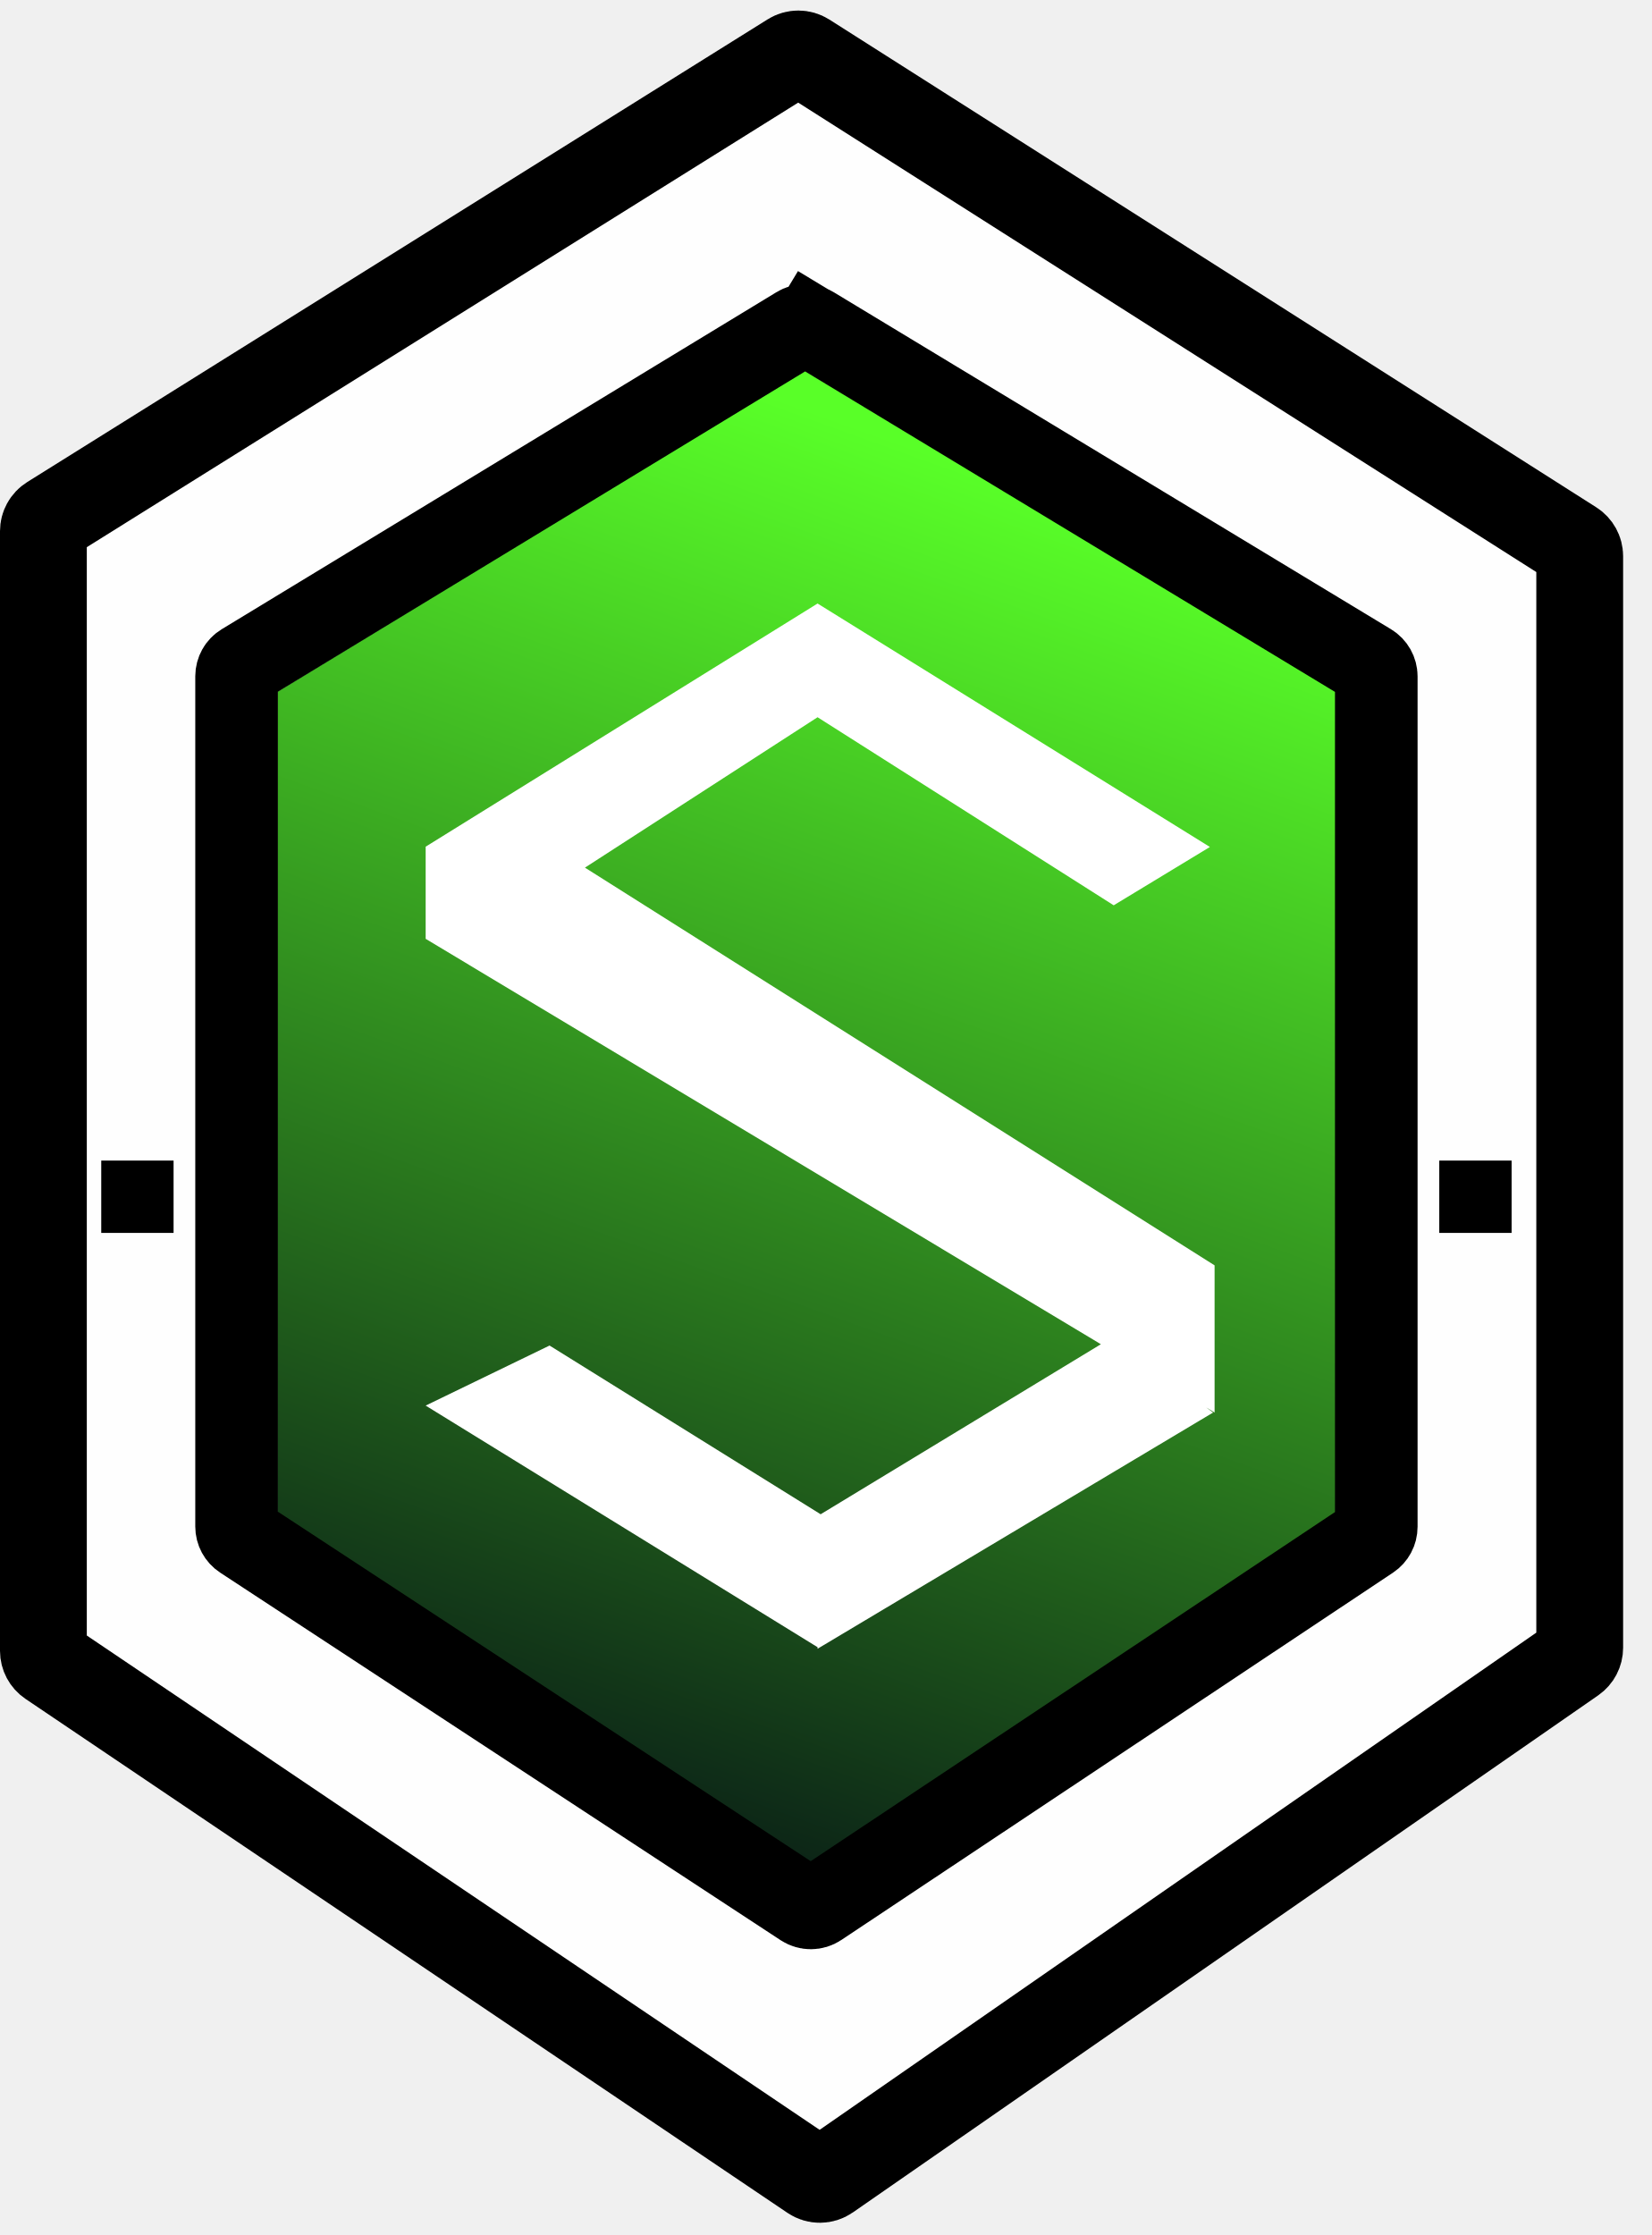
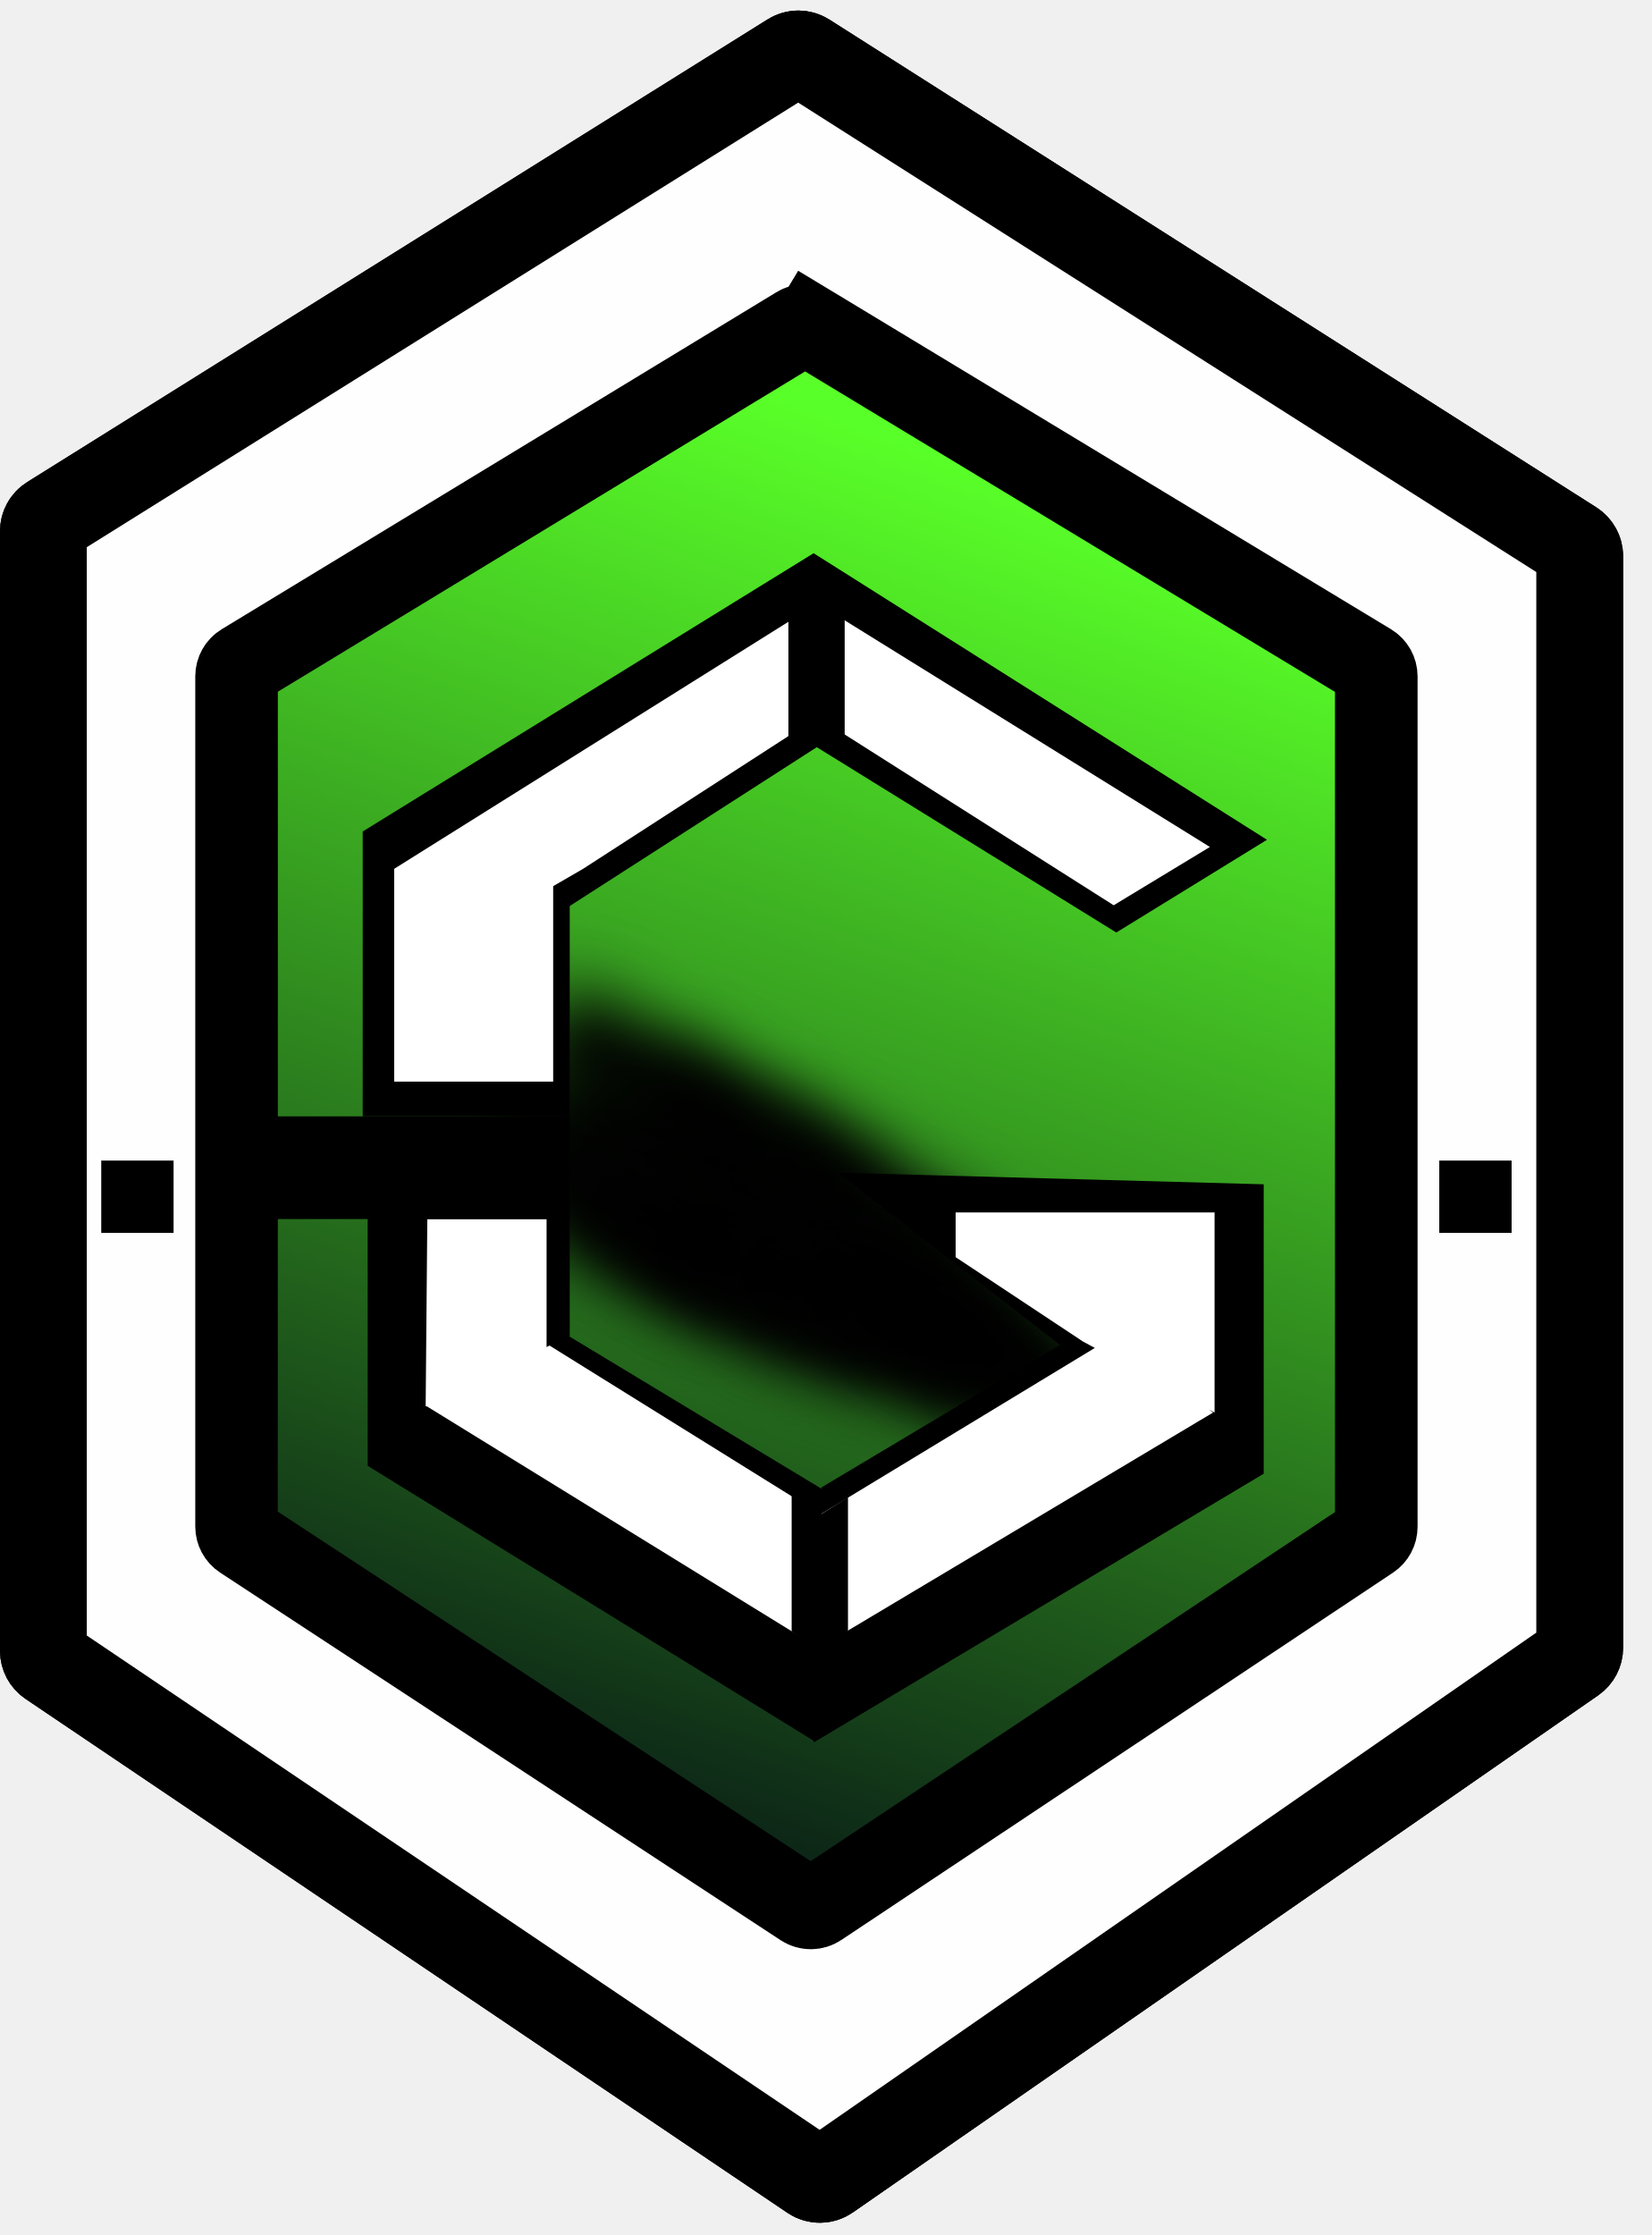
<svg xmlns="http://www.w3.org/2000/svg" width="51" height="69" viewBox="0 0 51 69" fill="none">
  <path d="M2.154 16.171L24.994 2.479L48.072 16.171V51.22L25.312 66.084L2.154 51.142V16.171Z" fill="#FEFEFE" />
-   <path d="M8.56 21.357L24.83 11.436L41.269 21.357V46.753L25.056 57.524L8.56 46.697V21.357Z" fill="url(#paint0_linear_38_2)" />
+   <path d="M8.56 21.357L24.829 11.436L41.269 21.357V46.753L25.056 57.524L8.56 46.697V21.357Z" fill="url(#paint0_linear_91_930)" />
  <path d="M24.412 1.733C24.557 1.642 24.743 1.643 24.888 1.735L48.566 16.793C48.695 16.875 48.773 17.018 48.773 17.17V50.871C48.773 51.017 48.701 51.154 48.581 51.238L25.567 67.203C25.416 67.308 25.215 67.309 25.063 67.206L1.537 51.338C1.414 51.255 1.34 51.116 1.34 50.968V16.398C1.34 16.244 1.419 16.101 1.55 16.019L24.412 1.733Z" stroke="black" stroke-width="2.68" />
-   <path d="M24.635 10.11C24.77 10.027 24.94 10.027 25.076 10.109L25.729 9.028L25.076 10.109L42.287 20.517C42.414 20.594 42.492 20.732 42.492 20.881V47.136C42.492 47.278 42.421 47.411 42.303 47.49L25.269 58.831C25.128 58.925 24.943 58.926 24.801 58.833L7.496 47.484C7.376 47.405 7.304 47.272 7.304 47.128V20.878C7.304 20.73 7.381 20.592 7.508 20.515L24.635 10.11Z" stroke="black" stroke-width="2.55" />
+   <path d="M24.635 10.11C24.77 10.027 24.94 10.027 25.076 10.109L25.735 9.018L25.076 10.109L42.287 20.517C42.415 20.594 42.492 20.732 42.492 20.881V47.136C42.492 47.278 42.421 47.411 42.303 47.49L25.269 58.831C25.128 58.925 24.943 58.926 24.801 58.833L7.496 47.484C7.376 47.405 7.304 47.272 7.304 47.128V20.878C7.304 20.73 7.382 20.592 7.508 20.515L24.635 10.11Z" stroke="black" stroke-width="2.55" />
  <rect x="3.126" y="35.83" width="2.233" height="2.233" fill="black" />
  <rect x="44.437" y="35.83" width="2.233" height="2.233" fill="black" />
-   <path fill-rule="evenodd" clip-rule="evenodd" d="M25.242 18.632V22.143L18.06 26.786L37.5 39.065V43.608L37.239 43.451L37.455 43.608L25.242 50.901V50.853L13.142 43.394L16.967 41.54L25.337 46.749L33.989 41.5L13.142 28.984V26.778H13.142V26.139L25.242 18.632ZM25.242 18.632V22.143L34.385 27.949L37.355 26.148L25.242 18.632Z" fill="white" />
+   <path fill-rule="evenodd" clip-rule="evenodd" d="M25.12 17.079L25.12 17.081L25.12 17.079L11.198 25.67V34.465H17.59V27.971L25.218 23.068L34.465 28.789L39.118 25.926L25.12 17.079ZM25.362 45.96L17.59 41.267V37.329H11.352V45.254L25.122 53.742L25.12 53.795L39.016 45.498V36.562L25.874 36.204L32.726 41.522L25.363 45.92L25.362 45.96Z" fill="black" />
+   <g filter="url(#filter0_f_91_930)">
+     <path d="M24.734 36.32L31.272 40.225L30.901 43.042L23.303 39.034L24.734 36.32Z" fill="black" />
+   </g>
+   <g filter="url(#filter1_f_91_930)">
+     <path d="M21.067 34.465L27.605 38.37L27.234 41.187L19.636 37.179L21.067 34.465Z" fill="black" />
+   </g>
+   <g filter="url(#filter2_f_91_930)">
+     <path d="M18 32.42L24.537 36.325L24.167 39.142L16.569 35.134L18 32.42Z" fill="black" />
+   </g>
+   <g filter="url(#filter3_f_91_930)">
+     <path d="M16.568 33.238L23.106 37.143L22.735 39.96L15.137 35.952L16.568 33.238Z" fill="black" />
+   </g>
+   <g filter="url(#filter4_f_91_930)">
+     <path d="M16.466 34.261L23.003 38.166L22.633 40.983L15.034 36.974L16.466 34.261Z" fill="black" />
+   </g>
+   <g filter="url(#filter5_f_91_930)">
+     <path d="M18.818 35.488L25.356 39.393L24.985 42.21L17.387 38.202L18.818 35.488Z" fill="black" />
+   </g>
+   <g filter="url(#filter6_f_91_930)">
+     <path d="M20.966 36.408L27.503 40.313L27.133 43.13L19.534 39.122L20.966 36.408Z" fill="black" />
+   </g>
+   <g filter="url(#filter7_f_91_930)">
+     <path d="M23.625 37.227L30.162 41.131L29.792 43.949L22.194 39.94L23.625 37.227Z" fill="black" />
+   </g>
+   <g filter="url(#filter8_f_91_930)">
+     <path d="M25.567 37.636L32.105 41.541L31.734 44.358L24.136 40.349L25.567 37.636Z" fill="black" />
+   </g>
+   <g filter="url(#filter9_f_91_930)">
+     <path d="M27.511 38.045L34.048 41.95L33.678 44.767L26.079 40.759L27.511 38.045Z" fill="black" />
+   </g>
+   <g filter="url(#filter10_f_91_930)">
+     <path d="M26.692 37.636L33.23 41.541L32.859 44.358L25.261 40.349L26.692 37.636Z" fill="black" />
+   </g>
+   <g filter="url(#filter11_f_91_930)">
+     <path d="M24.034 33.852L30.571 37.757L30.201 40.574L22.603 36.566L24.034 33.852Z" fill="black" />
+   </g>
+   <g filter="url(#filter12_f_91_930)">
+     <path d="M20.557 32.113L27.094 36.018L26.724 38.835L19.125 34.827L20.557 32.113Z" fill="black" />
+   </g>
+   <g filter="url(#filter13_f_91_930)">
+     <path d="M17.591 30.272L24.128 34.177L23.758 36.994L16.159 32.986L17.591 30.272Z" fill="black" />
+   </g>
+   <path fill-rule="evenodd" clip-rule="evenodd" d="M25.242 18.632V22.143L34.384 27.948L37.355 26.148L25.242 18.632ZM25.242 18.632V22.143L18.002 26.823L17.079 27.358V33.392H12.17V26.823L25.242 18.632ZM25.242 50.853L13.141 43.394L16.967 41.541L25.336 46.749L33.802 41.614L33.442 41.42L29.505 38.812V37.431H37.499V39.065V43.608L37.324 43.514L37.455 43.608L25.242 50.9V50.853Z" fill="white" />
+   <path d="M2.154 16.171L24.994 2.479L48.072 16.171V51.22L25.312 66.084L2.154 51.142V16.171Z" fill="#FEFEFE" />
+   <path d="M8.56 21.357L24.829 11.436L41.269 21.357V46.753L25.056 57.524L8.56 46.697V21.357Z" fill="url(#paint1_linear_91_930)" />
+   <path d="M24.412 1.733C24.557 1.642 24.743 1.643 24.888 1.735L48.566 16.793C48.695 16.875 48.773 17.018 48.773 17.17V50.871C48.773 51.017 48.701 51.154 48.581 51.238L25.567 67.203C25.416 67.308 25.215 67.309 25.063 67.206L1.537 51.338C1.414 51.255 1.34 51.116 1.34 50.968V16.398C1.34 16.244 1.419 16.101 1.55 16.019L24.412 1.733Z" stroke="black" stroke-width="2.68" />
+   <path d="M24.635 10.11C24.77 10.027 24.94 10.027 25.076 10.109L25.735 9.018L25.076 10.109L42.287 20.517C42.415 20.594 42.492 20.732 42.492 20.881V47.136C42.492 47.278 42.421 47.411 42.303 47.49L25.269 58.831C25.128 58.925 24.943 58.926 24.801 58.833L7.496 47.484C7.376 47.405 7.304 47.272 7.304 47.128V20.878C7.304 20.73 7.382 20.592 7.508 20.515L24.635 10.11Z" stroke="black" stroke-width="2.55" />
+   <rect x="3.126" y="35.83" width="2.233" height="2.233" fill="black" />
+   <rect x="44.437" y="35.83" width="2.233" height="2.233" fill="black" />
+   <path fill-rule="evenodd" clip-rule="evenodd" d="M25.12 17.079L25.12 17.081L25.12 17.079L11.198 25.67V34.465H17.59V27.971L25.218 23.068L34.465 28.789L39.118 25.926L25.12 17.079ZM25.362 45.96L17.59 41.267V37.329H11.352V45.254L25.122 53.742L25.12 53.795L39.016 45.498V36.562L25.874 36.204L32.726 41.522L25.363 45.92L25.362 45.96Z" fill="black" />
+   <g filter="url(#filter14_f_91_930)">
+     <path d="M24.734 36.32L31.272 40.225L30.901 43.042L23.303 39.034L24.734 36.32Z" fill="black" />
+   </g>
+   <g filter="url(#filter15_f_91_930)">
+     <path d="M21.067 34.465L27.605 38.37L27.234 41.187L19.636 37.179L21.067 34.465Z" fill="black" />
+   </g>
+   <g filter="url(#filter16_f_91_930)">
+     <path d="M18 32.42L24.537 36.325L24.167 39.142L16.569 35.134L18 32.42Z" fill="black" />
+   </g>
+   <g filter="url(#filter17_f_91_930)">
+     <path d="M16.568 33.238L23.106 37.143L22.735 39.96L15.137 35.952L16.568 33.238Z" fill="black" />
+   </g>
+   <g filter="url(#filter18_f_91_930)">
+     <path d="M16.466 34.261L23.003 38.166L22.633 40.983L15.034 36.974L16.466 34.261Z" fill="black" />
+   </g>
+   <g filter="url(#filter19_f_91_930)">
+     <path d="M18.818 35.488L25.356 39.393L24.985 42.21L17.387 38.202L18.818 35.488Z" fill="black" />
+   </g>
+   <g filter="url(#filter20_f_91_930)">
+     <path d="M20.966 36.408L27.503 40.313L27.133 43.13L19.534 39.122L20.966 36.408Z" fill="black" />
+   </g>
+   <g filter="url(#filter21_f_91_930)">
+     <path d="M23.625 37.227L30.162 41.131L29.792 43.949L22.194 39.94L23.625 37.227Z" fill="black" />
+   </g>
+   <g filter="url(#filter22_f_91_930)">
+     <path d="M25.567 37.636L32.105 41.541L31.734 44.358L24.136 40.349L25.567 37.636Z" fill="black" />
+   </g>
+   <g filter="url(#filter23_f_91_930)">
+     <path d="M27.511 38.045L34.048 41.95L33.678 44.767L26.079 40.759L27.511 38.045Z" fill="black" />
+   </g>
+   <g filter="url(#filter24_f_91_930)">
+     <path d="M26.692 37.636L33.23 41.541L32.859 44.358L25.261 40.349L26.692 37.636Z" fill="black" />
+   </g>
+   <g filter="url(#filter25_f_91_930)">
+     <path d="M24.034 33.852L30.571 37.757L30.201 40.574L22.603 36.566L24.034 33.852Z" fill="black" />
+   </g>
+   <g filter="url(#filter26_f_91_930)">
+     <path d="M20.557 32.113L27.094 36.018L26.724 38.835L19.125 34.827L20.557 32.113Z" fill="black" />
+   </g>
+   <g filter="url(#filter27_f_91_930)">
+     <path d="M17.591 30.272L24.128 34.177L23.758 36.994L16.159 32.986L17.591 30.272Z" fill="black" />
+   </g>
+   <path fill-rule="evenodd" clip-rule="evenodd" d="M25.242 18.632V22.143L34.384 27.948L37.355 26.148L25.242 18.632ZM25.242 18.632V22.143L18.002 26.823L17.079 27.358V33.392H12.17V26.823L25.242 18.632ZM25.242 50.853L13.141 43.394L16.967 41.541L25.336 46.749L33.802 41.614L33.442 41.42L29.505 38.812V37.431H37.499V39.065V43.608L37.324 43.514L37.455 43.608L25.242 50.9V50.853Z" fill="white" />
+   <path d="M13.193 37.636H16.875V43.363L13.142 43.414L13.193 37.636Z" fill="white" />
+   <rect x="7.057" y="34.465" width="10.534" height="3.17" fill="black" />
+   <path d="M24.442 46.175L25.363 46.738L26.181 46.226V50.368L25.261 50.931L24.442 50.368V46.175Z" fill="black" />
+   <path d="M24.341 23.267L25.261 22.704L26.079 23.215V19.073L25.159 18.511L24.341 19.073V23.267Z" fill="black" />
  <defs>
-     <linearGradient id="paint0_linear_38_2" x1="31.576" y1="15.008" x2="17.233" y2="54.803" gradientUnits="userSpaceOnUse">
+     <filter id="filter0_f_91_930" x="21.257" y="34.275" width="12.06" height="10.813" filterUnits="userSpaceOnUse" color-interpolation-filters="sRGB">
+       <feFlood flood-opacity="0" result="BackgroundImageFix" />
+       <feBlend mode="normal" in="SourceGraphic" in2="BackgroundImageFix" result="shape" />
+       <feGaussianBlur stdDeviation="1.023" result="effect1_foregroundBlur_91_930" />
+     </filter>
+     <filter id="filter1_f_91_930" x="17.59" y="32.42" width="12.06" height="10.813" filterUnits="userSpaceOnUse" color-interpolation-filters="sRGB">
+       <feFlood flood-opacity="0" result="BackgroundImageFix" />
+       <feBlend mode="normal" in="SourceGraphic" in2="BackgroundImageFix" result="shape" />
+       <feGaussianBlur stdDeviation="1.023" result="effect1_foregroundBlur_91_930" />
+     </filter>
+     <filter id="filter2_f_91_930" x="14.523" y="30.375" width="12.06" height="10.813" filterUnits="userSpaceOnUse" color-interpolation-filters="sRGB">
+       <feFlood flood-opacity="0" result="BackgroundImageFix" />
+       <feBlend mode="normal" in="SourceGraphic" in2="BackgroundImageFix" result="shape" />
+       <feGaussianBlur stdDeviation="1.023" result="effect1_foregroundBlur_91_930" />
+     </filter>
+     <filter id="filter3_f_91_930" x="13.091" y="31.193" width="12.06" height="10.813" filterUnits="userSpaceOnUse" color-interpolation-filters="sRGB">
+       <feFlood flood-opacity="0" result="BackgroundImageFix" />
+       <feBlend mode="normal" in="SourceGraphic" in2="BackgroundImageFix" result="shape" />
+       <feGaussianBlur stdDeviation="1.023" result="effect1_foregroundBlur_91_930" />
+     </filter>
+     <filter id="filter4_f_91_930" x="12.989" y="32.215" width="12.06" height="10.813" filterUnits="userSpaceOnUse" color-interpolation-filters="sRGB">
+       <feFlood flood-opacity="0" result="BackgroundImageFix" />
+       <feBlend mode="normal" in="SourceGraphic" in2="BackgroundImageFix" result="shape" />
+       <feGaussianBlur stdDeviation="1.023" result="effect1_foregroundBlur_91_930" />
+     </filter>
+     <filter id="filter5_f_91_930" x="15.341" y="33.443" width="12.06" height="10.813" filterUnits="userSpaceOnUse" color-interpolation-filters="sRGB">
+       <feFlood flood-opacity="0" result="BackgroundImageFix" />
+       <feBlend mode="normal" in="SourceGraphic" in2="BackgroundImageFix" result="shape" />
+       <feGaussianBlur stdDeviation="1.023" result="effect1_foregroundBlur_91_930" />
+     </filter>
+     <filter id="filter6_f_91_930" x="17.489" y="34.363" width="12.06" height="10.813" filterUnits="userSpaceOnUse" color-interpolation-filters="sRGB">
+       <feFlood flood-opacity="0" result="BackgroundImageFix" />
+       <feBlend mode="normal" in="SourceGraphic" in2="BackgroundImageFix" result="shape" />
+       <feGaussianBlur stdDeviation="1.023" result="effect1_foregroundBlur_91_930" />
+     </filter>
+     <filter id="filter7_f_91_930" x="20.148" y="35.181" width="12.06" height="10.813" filterUnits="userSpaceOnUse" color-interpolation-filters="sRGB">
+       <feFlood flood-opacity="0" result="BackgroundImageFix" />
+       <feBlend mode="normal" in="SourceGraphic" in2="BackgroundImageFix" result="shape" />
+       <feGaussianBlur stdDeviation="1.023" result="effect1_foregroundBlur_91_930" />
+     </filter>
+     <filter id="filter8_f_91_930" x="22.09" y="35.59" width="12.06" height="10.813" filterUnits="userSpaceOnUse" color-interpolation-filters="sRGB">
+       <feFlood flood-opacity="0" result="BackgroundImageFix" />
+       <feBlend mode="normal" in="SourceGraphic" in2="BackgroundImageFix" result="shape" />
+       <feGaussianBlur stdDeviation="1.023" result="effect1_foregroundBlur_91_930" />
+     </filter>
+     <filter id="filter9_f_91_930" x="24.034" y="35.999" width="12.06" height="10.813" filterUnits="userSpaceOnUse" color-interpolation-filters="sRGB">
+       <feFlood flood-opacity="0" result="BackgroundImageFix" />
+       <feBlend mode="normal" in="SourceGraphic" in2="BackgroundImageFix" result="shape" />
+       <feGaussianBlur stdDeviation="1.023" result="effect1_foregroundBlur_91_930" />
+     </filter>
+     <filter id="filter10_f_91_930" x="23.215" y="35.59" width="12.06" height="10.813" filterUnits="userSpaceOnUse" color-interpolation-filters="sRGB">
+       <feFlood flood-opacity="0" result="BackgroundImageFix" />
+       <feBlend mode="normal" in="SourceGraphic" in2="BackgroundImageFix" result="shape" />
+       <feGaussianBlur stdDeviation="1.023" result="effect1_foregroundBlur_91_930" />
+     </filter>
+     <filter id="filter11_f_91_930" x="20.557" y="31.806" width="12.06" height="10.813" filterUnits="userSpaceOnUse" color-interpolation-filters="sRGB">
+       <feFlood flood-opacity="0" result="BackgroundImageFix" />
+       <feBlend mode="normal" in="SourceGraphic" in2="BackgroundImageFix" result="shape" />
+       <feGaussianBlur stdDeviation="1.023" result="effect1_foregroundBlur_91_930" />
+     </filter>
+     <filter id="filter12_f_91_930" x="17.08" y="30.068" width="12.06" height="10.813" filterUnits="userSpaceOnUse" color-interpolation-filters="sRGB">
+       <feFlood flood-opacity="0" result="BackgroundImageFix" />
+       <feBlend mode="normal" in="SourceGraphic" in2="BackgroundImageFix" result="shape" />
+       <feGaussianBlur stdDeviation="1.023" result="effect1_foregroundBlur_91_930" />
+     </filter>
+     <filter id="filter13_f_91_930" x="14.114" y="28.227" width="12.06" height="10.813" filterUnits="userSpaceOnUse" color-interpolation-filters="sRGB">
+       <feFlood flood-opacity="0" result="BackgroundImageFix" />
+       <feBlend mode="normal" in="SourceGraphic" in2="BackgroundImageFix" result="shape" />
+       <feGaussianBlur stdDeviation="1.023" result="effect1_foregroundBlur_91_930" />
+     </filter>
+     <filter id="filter14_f_91_930" x="21.257" y="34.275" width="12.06" height="10.813" filterUnits="userSpaceOnUse" color-interpolation-filters="sRGB">
+       <feFlood flood-opacity="0" result="BackgroundImageFix" />
+       <feBlend mode="normal" in="SourceGraphic" in2="BackgroundImageFix" result="shape" />
+       <feGaussianBlur stdDeviation="1.023" result="effect1_foregroundBlur_91_930" />
+     </filter>
+     <filter id="filter15_f_91_930" x="17.59" y="32.42" width="12.06" height="10.813" filterUnits="userSpaceOnUse" color-interpolation-filters="sRGB">
+       <feFlood flood-opacity="0" result="BackgroundImageFix" />
+       <feBlend mode="normal" in="SourceGraphic" in2="BackgroundImageFix" result="shape" />
+       <feGaussianBlur stdDeviation="1.023" result="effect1_foregroundBlur_91_930" />
+     </filter>
+     <filter id="filter16_f_91_930" x="14.523" y="30.375" width="12.06" height="10.813" filterUnits="userSpaceOnUse" color-interpolation-filters="sRGB">
+       <feFlood flood-opacity="0" result="BackgroundImageFix" />
+       <feBlend mode="normal" in="SourceGraphic" in2="BackgroundImageFix" result="shape" />
+       <feGaussianBlur stdDeviation="1.023" result="effect1_foregroundBlur_91_930" />
+     </filter>
+     <filter id="filter17_f_91_930" x="13.091" y="31.193" width="12.06" height="10.813" filterUnits="userSpaceOnUse" color-interpolation-filters="sRGB">
+       <feFlood flood-opacity="0" result="BackgroundImageFix" />
+       <feBlend mode="normal" in="SourceGraphic" in2="BackgroundImageFix" result="shape" />
+       <feGaussianBlur stdDeviation="1.023" result="effect1_foregroundBlur_91_930" />
+     </filter>
+     <filter id="filter18_f_91_930" x="12.989" y="32.215" width="12.06" height="10.813" filterUnits="userSpaceOnUse" color-interpolation-filters="sRGB">
+       <feFlood flood-opacity="0" result="BackgroundImageFix" />
+       <feBlend mode="normal" in="SourceGraphic" in2="BackgroundImageFix" result="shape" />
+       <feGaussianBlur stdDeviation="1.023" result="effect1_foregroundBlur_91_930" />
+     </filter>
+     <filter id="filter19_f_91_930" x="15.341" y="33.443" width="12.06" height="10.813" filterUnits="userSpaceOnUse" color-interpolation-filters="sRGB">
+       <feFlood flood-opacity="0" result="BackgroundImageFix" />
+       <feBlend mode="normal" in="SourceGraphic" in2="BackgroundImageFix" result="shape" />
+       <feGaussianBlur stdDeviation="1.023" result="effect1_foregroundBlur_91_930" />
+     </filter>
+     <filter id="filter20_f_91_930" x="17.489" y="34.363" width="12.06" height="10.813" filterUnits="userSpaceOnUse" color-interpolation-filters="sRGB">
+       <feFlood flood-opacity="0" result="BackgroundImageFix" />
+       <feBlend mode="normal" in="SourceGraphic" in2="BackgroundImageFix" result="shape" />
+       <feGaussianBlur stdDeviation="1.023" result="effect1_foregroundBlur_91_930" />
+     </filter>
+     <filter id="filter21_f_91_930" x="20.148" y="35.181" width="12.06" height="10.813" filterUnits="userSpaceOnUse" color-interpolation-filters="sRGB">
+       <feFlood flood-opacity="0" result="BackgroundImageFix" />
+       <feBlend mode="normal" in="SourceGraphic" in2="BackgroundImageFix" result="shape" />
+       <feGaussianBlur stdDeviation="1.023" result="effect1_foregroundBlur_91_930" />
+     </filter>
+     <filter id="filter22_f_91_930" x="22.09" y="35.59" width="12.06" height="10.813" filterUnits="userSpaceOnUse" color-interpolation-filters="sRGB">
+       <feFlood flood-opacity="0" result="BackgroundImageFix" />
+       <feBlend mode="normal" in="SourceGraphic" in2="BackgroundImageFix" result="shape" />
+       <feGaussianBlur stdDeviation="1.023" result="effect1_foregroundBlur_91_930" />
+     </filter>
+     <filter id="filter23_f_91_930" x="24.034" y="35.999" width="12.06" height="10.813" filterUnits="userSpaceOnUse" color-interpolation-filters="sRGB">
+       <feFlood flood-opacity="0" result="BackgroundImageFix" />
+       <feBlend mode="normal" in="SourceGraphic" in2="BackgroundImageFix" result="shape" />
+       <feGaussianBlur stdDeviation="1.023" result="effect1_foregroundBlur_91_930" />
+     </filter>
+     <filter id="filter24_f_91_930" x="23.215" y="35.59" width="12.06" height="10.813" filterUnits="userSpaceOnUse" color-interpolation-filters="sRGB">
+       <feFlood flood-opacity="0" result="BackgroundImageFix" />
+       <feBlend mode="normal" in="SourceGraphic" in2="BackgroundImageFix" result="shape" />
+       <feGaussianBlur stdDeviation="1.023" result="effect1_foregroundBlur_91_930" />
+     </filter>
+     <filter id="filter25_f_91_930" x="20.557" y="31.806" width="12.06" height="10.813" filterUnits="userSpaceOnUse" color-interpolation-filters="sRGB">
+       <feFlood flood-opacity="0" result="BackgroundImageFix" />
+       <feBlend mode="normal" in="SourceGraphic" in2="BackgroundImageFix" result="shape" />
+       <feGaussianBlur stdDeviation="1.023" result="effect1_foregroundBlur_91_930" />
+     </filter>
+     <filter id="filter26_f_91_930" x="17.08" y="30.068" width="12.06" height="10.813" filterUnits="userSpaceOnUse" color-interpolation-filters="sRGB">
+       <feFlood flood-opacity="0" result="BackgroundImageFix" />
+       <feBlend mode="normal" in="SourceGraphic" in2="BackgroundImageFix" result="shape" />
+       <feGaussianBlur stdDeviation="1.023" result="effect1_foregroundBlur_91_930" />
+     </filter>
+     <filter id="filter27_f_91_930" x="14.114" y="28.227" width="12.06" height="10.813" filterUnits="userSpaceOnUse" color-interpolation-filters="sRGB">
+       <feFlood flood-opacity="0" result="BackgroundImageFix" />
+       <feBlend mode="normal" in="SourceGraphic" in2="BackgroundImageFix" result="shape" />
+       <feGaussianBlur stdDeviation="1.023" result="effect1_foregroundBlur_91_930" />
+     </filter>
+     <linearGradient id="paint0_linear_91_930" x1="31.575" y1="15.008" x2="17.233" y2="54.803" gradientUnits="userSpaceOnUse">
+       <stop stop-color="#59FF28" />
+       <stop offset="1" stop-color="#0C2517" />
+     </linearGradient>
+     <linearGradient id="paint1_linear_91_930" x1="31.575" y1="15.008" x2="17.233" y2="54.803" gradientUnits="userSpaceOnUse">
      <stop stop-color="#59FF28" />
      <stop offset="1" stop-color="#0C2517" />
    </linearGradient>
  </defs>
</svg>
